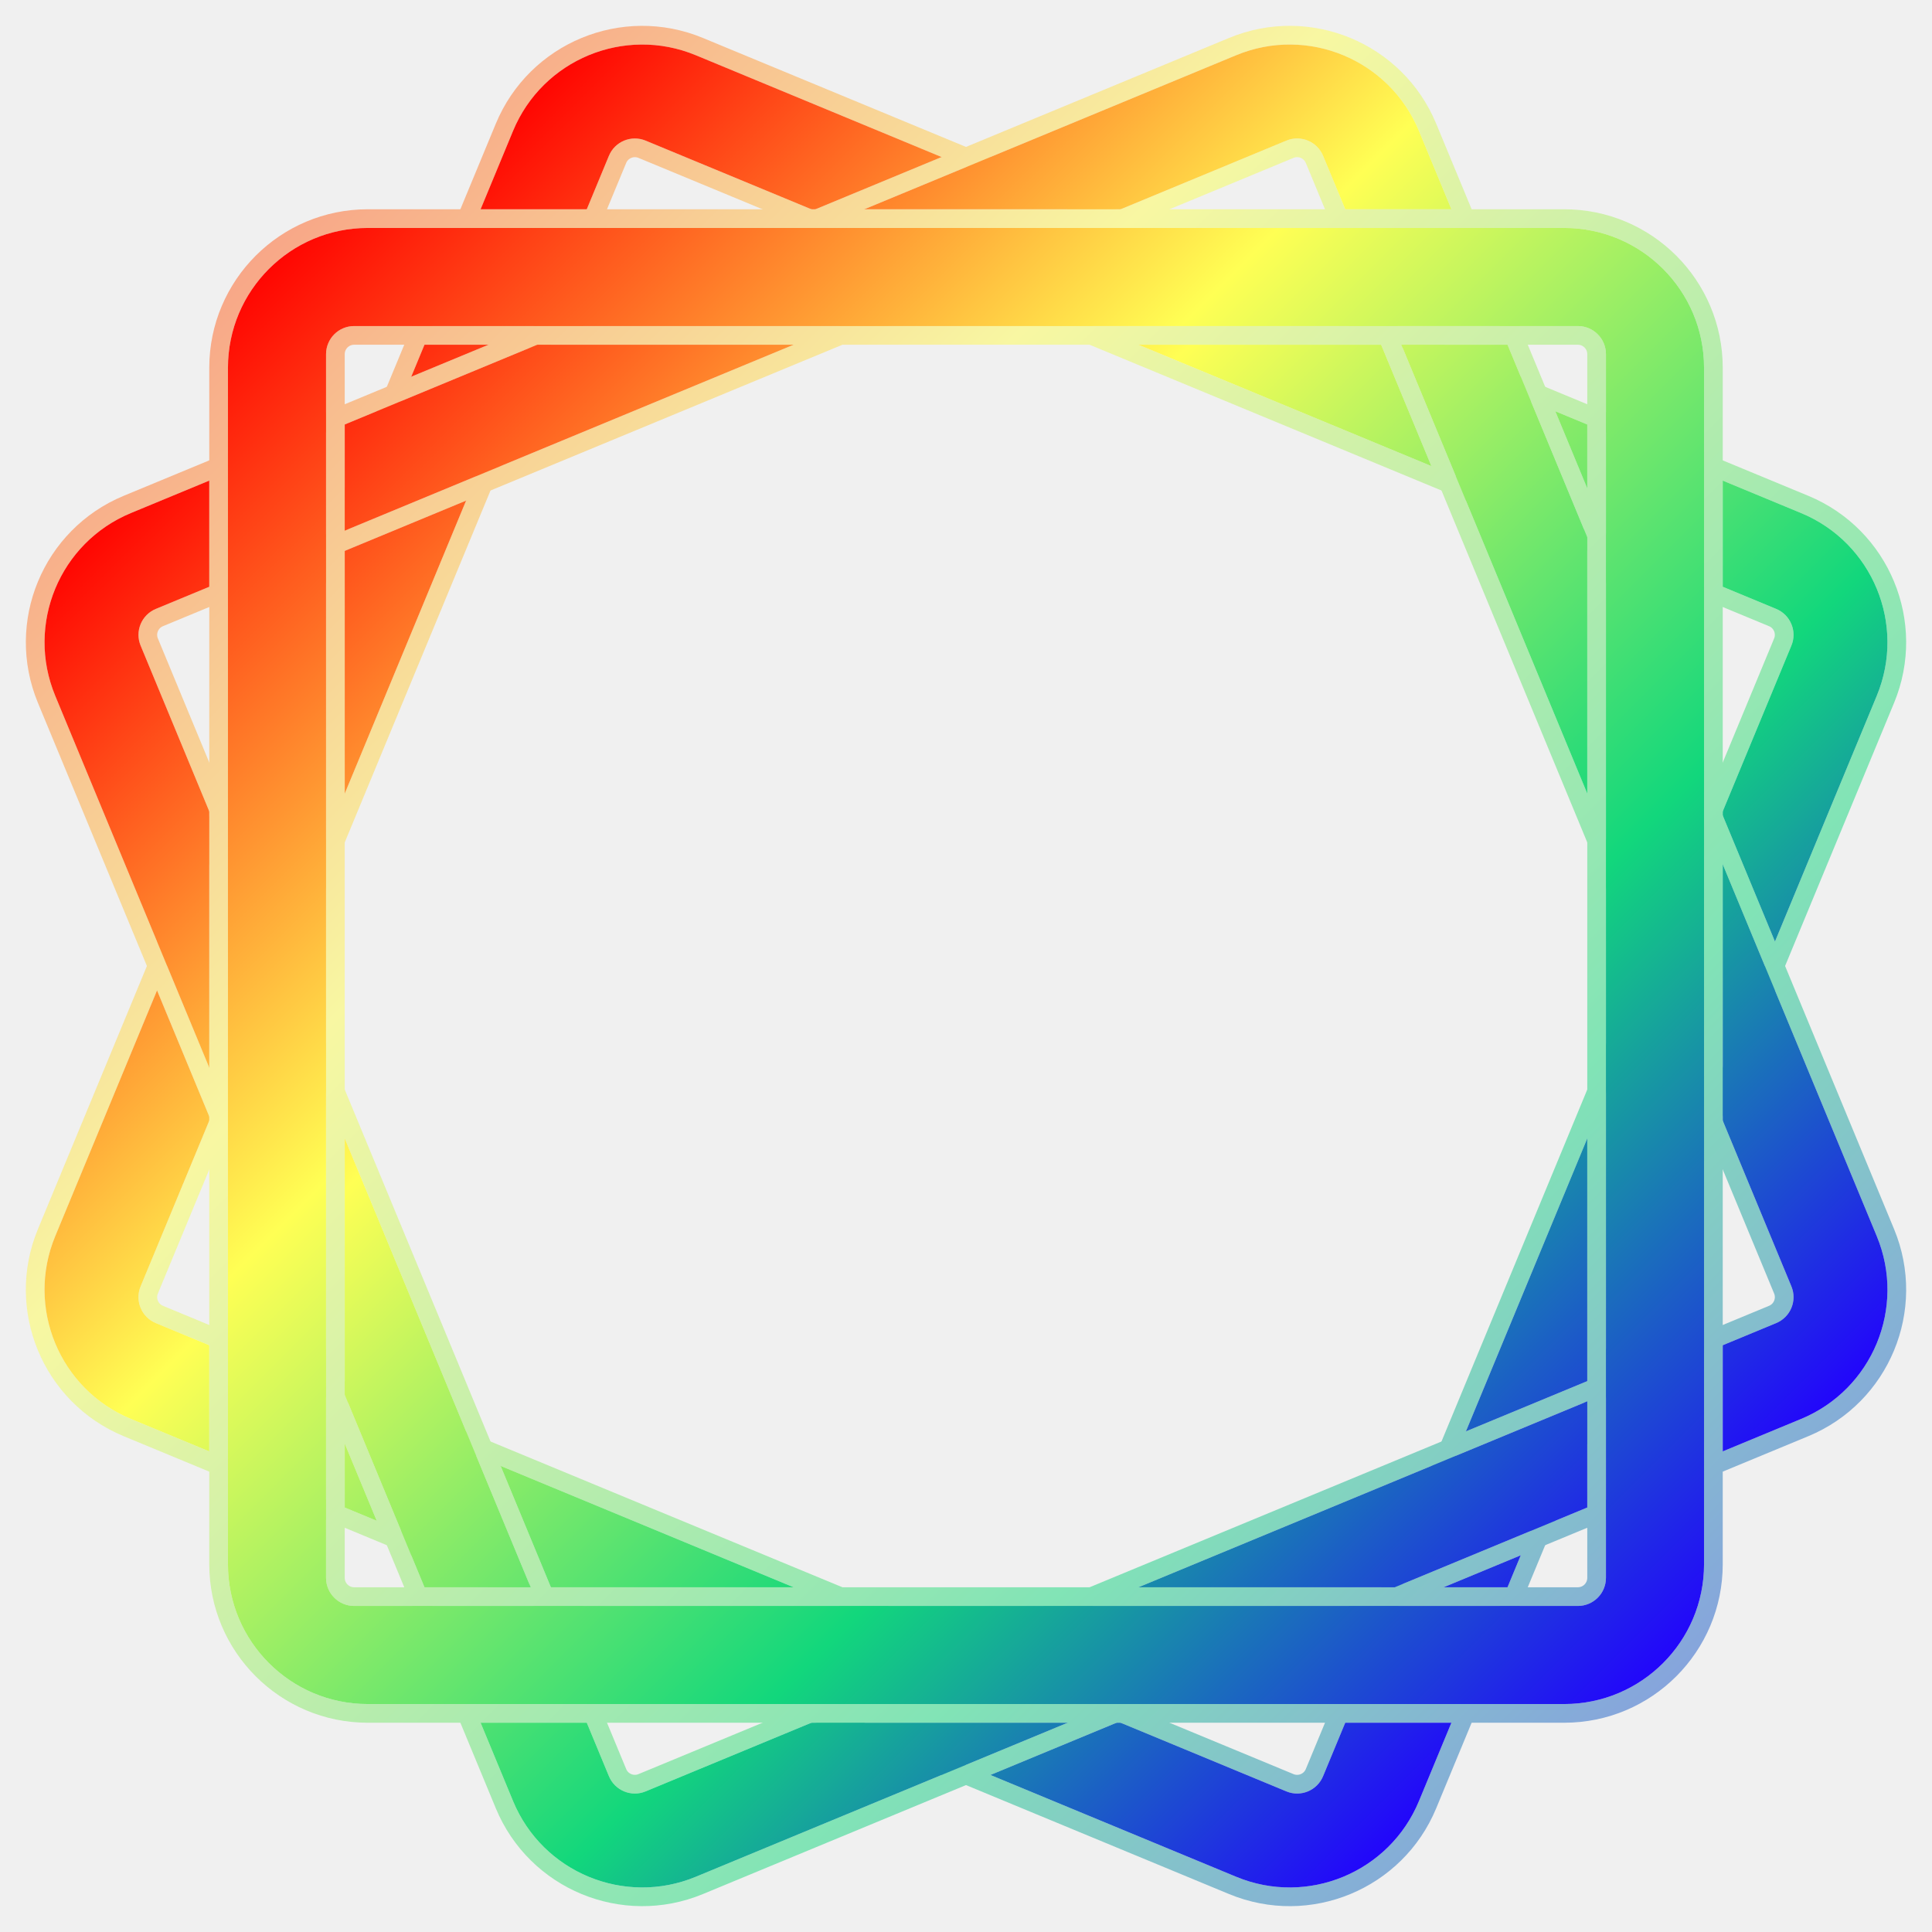
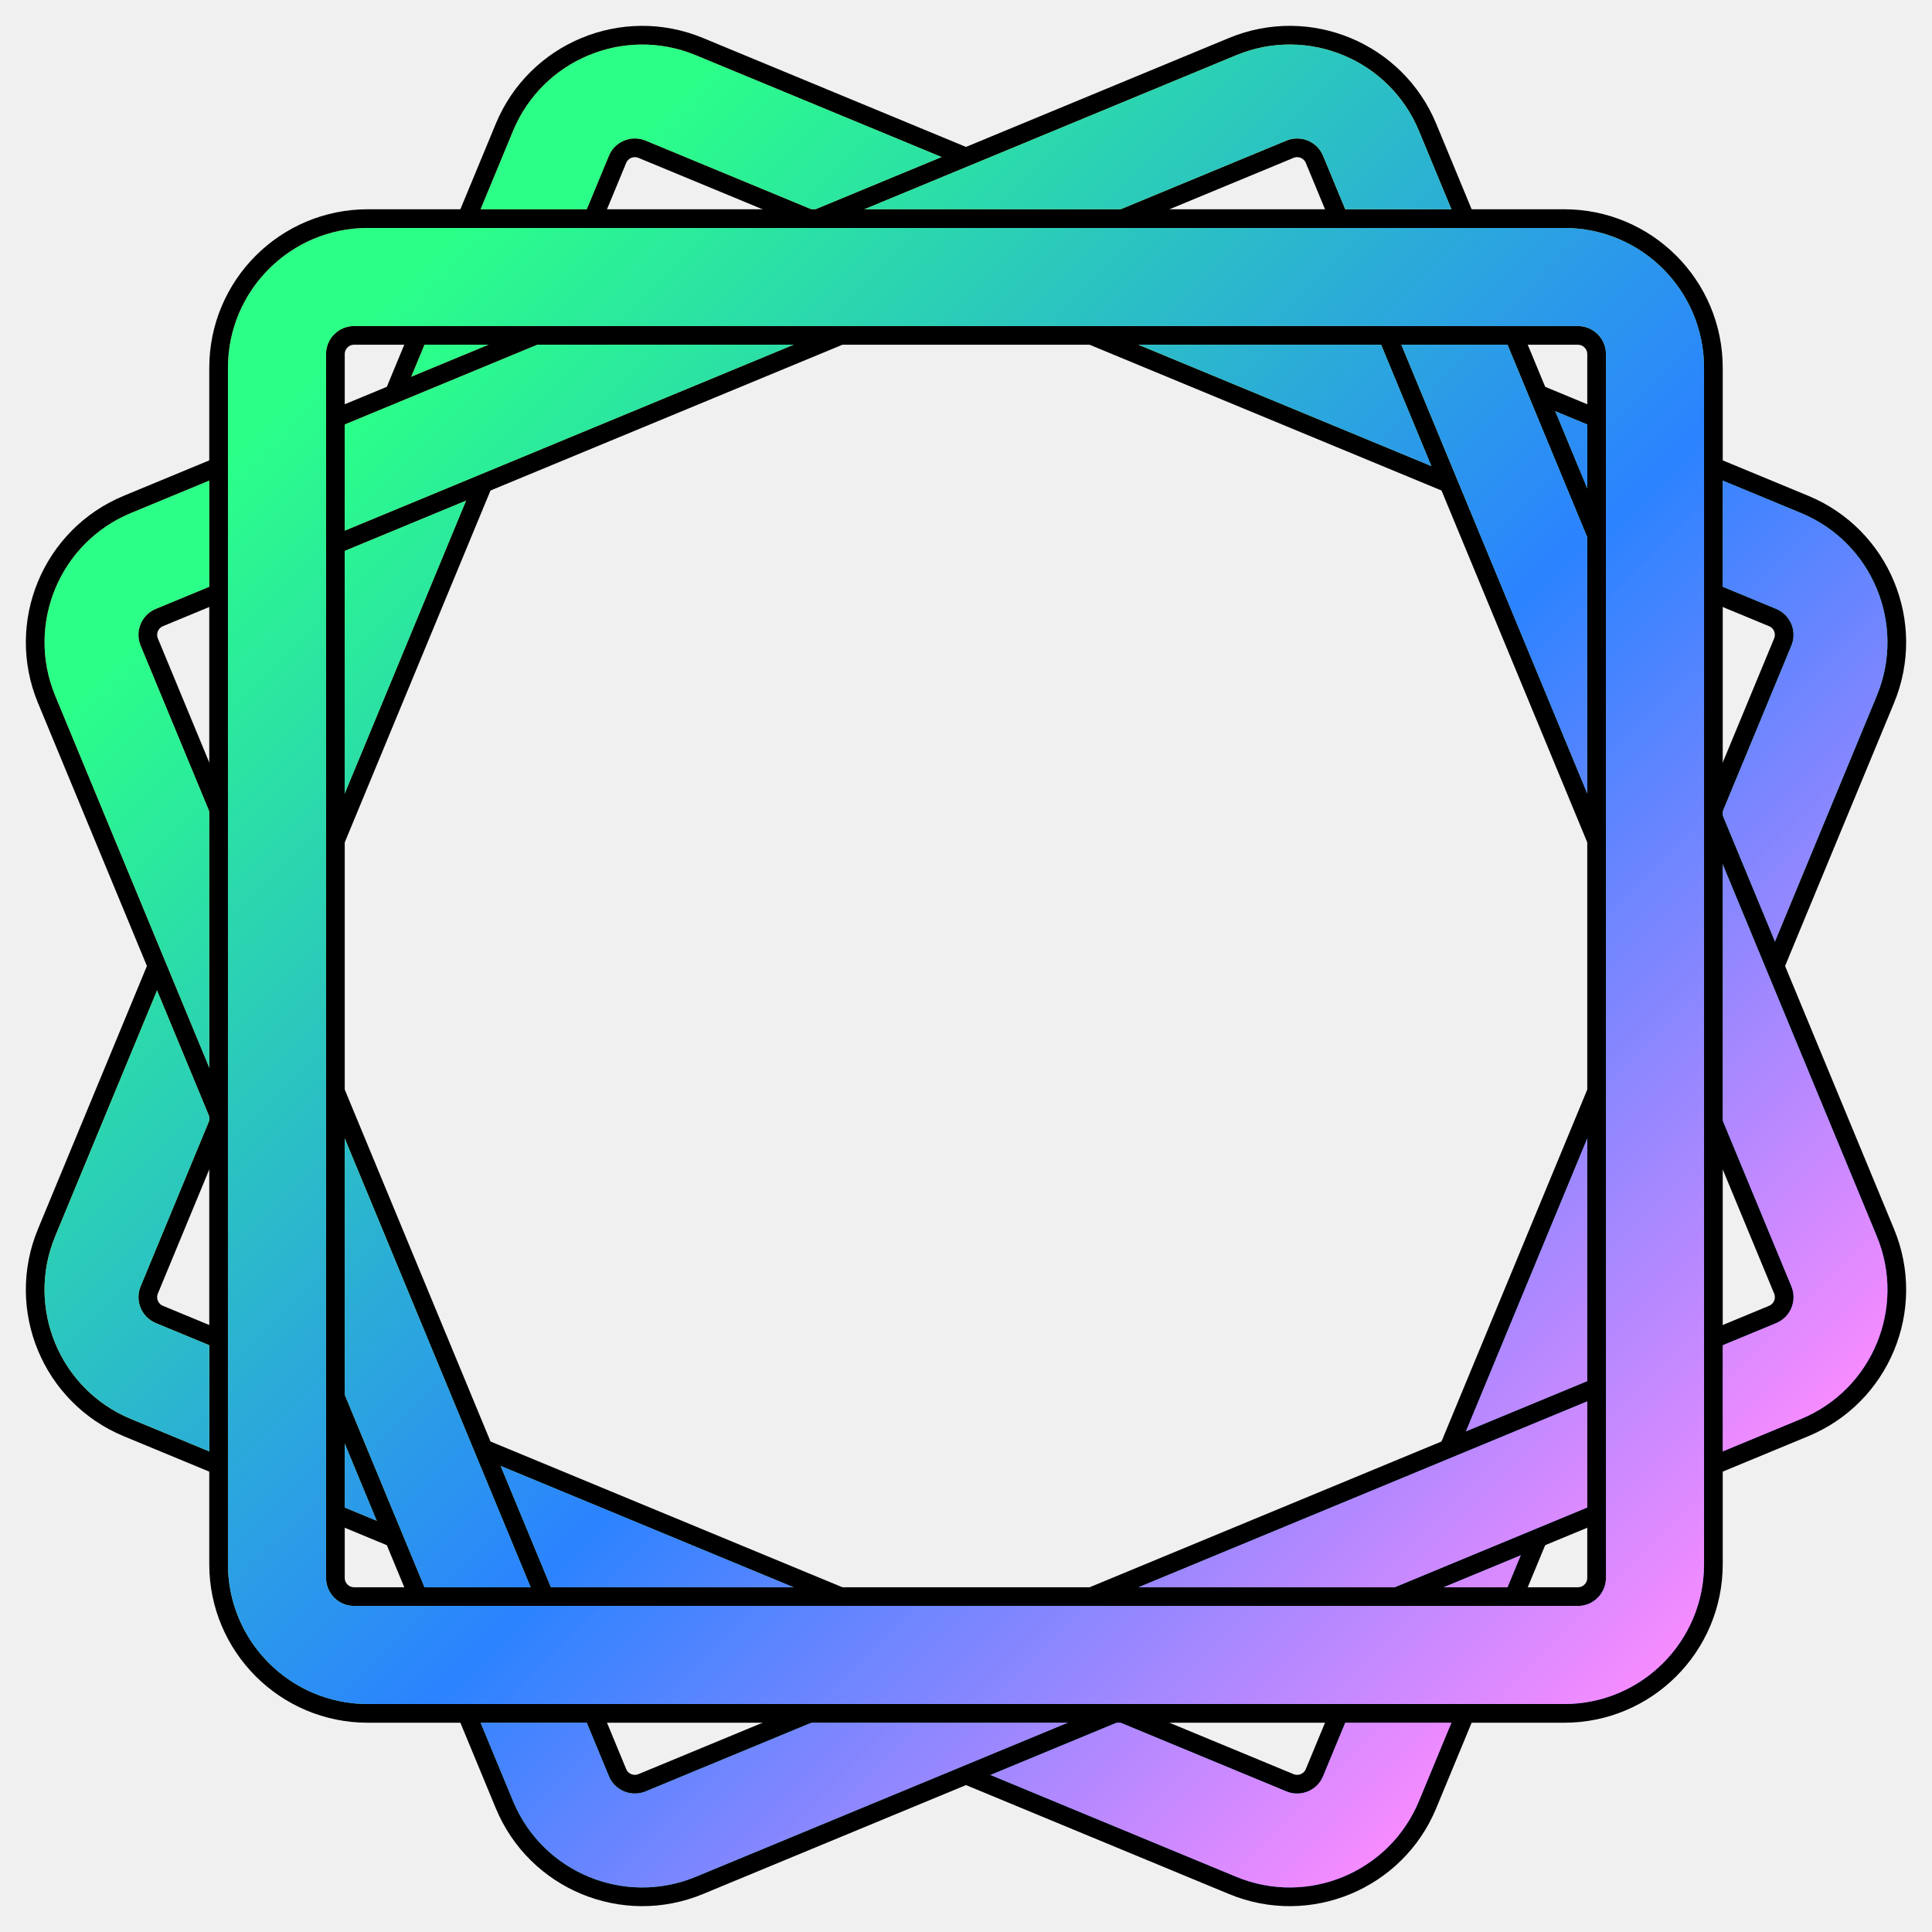
- <svg xmlns="http://www.w3.org/2000/svg" xmlns:xlink="http://www.w3.org/1999/xlink" id="Special_Border" viewBox="0 0 1034 1034">
+ <svg xmlns="http://www.w3.org/2000/svg" xmlns:xlink="http://www.w3.org/1999/xlink" viewBox="0 0 1034 1034">
  <defs>
    <style>
      .cls-1 {
        mask: url(#mask);
      }

      .cls-2 {
-         filter: url(#luminosity-invert);
-       }
- 
-       .cls-3 {
        stroke: #fff;
      }

-       .cls-3, .cls-4, .cls-5, .cls-6 {
-         stroke-width: 60px;
-       }
- 
-       .cls-3, .cls-4, .cls-5, .cls-6, .cls-7 {
+       .cls-2, .cls-3, .cls-4, .cls-5, .cls-6, .cls-7, .cls-8, .cls-9 {
        fill: none;
        stroke-miterlimit: 10;
      }

+       .cls-2, .cls-3, .cls-4, .cls-5, .cls-6, .cls-7, .cls-9 {
+         stroke-width: 60px;
+       }
+ 
+       .cls-3 {
+         stroke: url(#Logo_gradient_desaturated-3);
+       }
+ 
+       .cls-4 {
+         stroke: url(#Logo_gradient_desaturated-2);
+       }
+ 
+       .cls-5 {
+         stroke: url(#linear-gradient-2);
+       }
+ 
+       .cls-6 {
+         stroke: url(#linear-gradient-3);
+       }
+ 
+       .cls-7 {
+         stroke: url(#Logo_gradient_desaturated);
+       }
+ 
      .cls-8 {
-         fill: url(#linear-gradient);
+         stroke: #000;
+         stroke-width: 10px;
      }

      .cls-9 {
-         mask: url(#mask-1);
-       }
- 
-       .cls-4 {
-         stroke: url(#New_Gradient_Swatch_1-3);
-       }
- 
-       .cls-5 {
-         stroke: url(#New_Gradient_Swatch_1-2);
-       }
- 
-       .cls-6 {
-         stroke: url(#New_Gradient_Swatch_1);
-       }
- 
-       .cls-7 {
-         stroke: #000;
-         stroke-width: 10px;
+         stroke: url(#linear-gradient);
      }
    </style>
-     <filter id="luminosity-invert" x="5" y="5" width="1024" height="1024" color-interpolation-filters="sRGB" filterUnits="userSpaceOnUse">
-       <feColorMatrix result="cm" values="-1 0 0 0 1 0 -1 0 0 1 0 0 -1 0 1 0 0 0 1 0" />
-     </filter>
-     <mask id="mask" x="5" y="5" width="1024" height="1024" maskUnits="userSpaceOnUse">
-       <g class="cls-2">
-         <g>
-           <rect class="cls-7" x="179.5" y="179.5" width="675" height="675" rx="10.03" ry="10.03" transform="translate(237.2 -158.49) rotate(22.5)" />
-           <rect class="cls-7" x="117" y="117" width="800" height="800" rx="79.85" ry="79.85" transform="translate(237.2 -158.49) rotate(22.5)" />
-           <rect class="cls-7" x="179.5" y="179.5" width="675" height="675" rx="10.03" ry="10.03" transform="translate(-158.49 237.2) rotate(-22.5)" />
-           <rect class="cls-7" x="117" y="117" width="800" height="800" rx="79.85" ry="79.85" transform="translate(-158.49 237.2) rotate(-22.5)" />
-           <rect class="cls-7" x="179.5" y="179.5" width="675" height="675" rx="10.03" ry="10.03" />
-           <rect class="cls-7" x="117" y="117" width="800" height="800" rx="79.85" ry="79.85" />
-         </g>
+     <linearGradient id="Logo_gradient_desaturated" data-name="Logo gradient desaturated" x1="53.97" y1="325.21" x2="980.03" y2="708.79" gradientUnits="userSpaceOnUse">
+       <stop offset="0" stop-color="#da5821" />
+       <stop offset=".35" stop-color="#dada68" />
+       <stop offset=".71" stop-color="#29b171" />
+       <stop offset="1" stop-color="#3f5eda" />
+     </linearGradient>
+     <linearGradient id="Logo_gradient_desaturated-2" data-name="Logo gradient desaturated" x1="325.21" y1="53.97" x2="708.79" y2="980.03" xlink:href="#Logo_gradient_desaturated" />
+     <linearGradient id="Logo_gradient_desaturated-3" data-name="Logo gradient desaturated" x1="137.5" y1="137.5" x2="896.5" y2="896.5" xlink:href="#Logo_gradient_desaturated" />
+     <mask id="mask" x="13.83" y="13.83" width="1006.33" height="1006.33" maskUnits="userSpaceOnUse">
+       <g>
+         <rect id="_x33__inner-4" data-name="_x33__inner" class="cls-2" x="147" y="147" width="740" height="740" rx="40" ry="40" transform="translate(237.2 -158.49) rotate(22.5)" />
+         <rect class="cls-8" x="179.5" y="179.5" width="675" height="675" rx="10.03" ry="10.03" transform="translate(237.2 -158.49) rotate(22.5)" />
+         <rect class="cls-8" x="117" y="117" width="800" height="800" rx="79.85" ry="79.85" transform="translate(237.2 -158.49) rotate(22.5)" />
+         <rect id="_x33__inner-5" data-name="_x33__inner" class="cls-2" x="147" y="147" width="740" height="740" rx="40" ry="40" transform="translate(-158.49 237.2) rotate(-22.5)" />
+         <rect class="cls-8" x="179.5" y="179.5" width="675" height="675" rx="10.03" ry="10.03" transform="translate(-158.49 237.2) rotate(-22.5)" />
+         <rect class="cls-8" x="117" y="117" width="800" height="800" rx="79.85" ry="79.85" transform="translate(-158.49 237.2) rotate(-22.5)" />
+         <rect id="_x33__inner-6" data-name="_x33__inner" class="cls-2" x="147" y="147" width="740" height="740" rx="40" ry="40" />
+         <rect class="cls-8" x="179.5" y="179.5" width="675" height="675" rx="10.03" ry="10.03" />
+         <rect class="cls-8" x="117" y="117" width="800" height="800" rx="79.85" ry="79.85" />
      </g>
    </mask>
-     <linearGradient id="linear-gradient" x1="5" y1="5" x2="1029" y2="1029" gradientUnits="userSpaceOnUse">
-       <stop offset="0" stop-color="red" stop-opacity=".5" />
-       <stop offset=".35" stop-color="#ffff54" stop-opacity=".5" />
-       <stop offset=".69" stop-color="#12d77c" stop-opacity=".5" />
-       <stop offset="1" stop-color="#2300ff" stop-opacity=".5" />
+     <linearGradient id="linear-gradient" x1="53.97" y1="325.21" x2="980.03" y2="708.79" gradientUnits="userSpaceOnUse">
+       <stop offset=".06" stop-color="#2bff88" />
+       <stop offset=".57" stop-color="#2b83ff" />
+       <stop offset="1" stop-color="#fa8bff" />
    </linearGradient>
-     <mask id="mask-1" x="13.83" y="13.83" width="1006.33" height="1006.33" maskUnits="userSpaceOnUse">
+     <linearGradient id="linear-gradient-2" x1="325.21" y1="53.97" x2="708.79" y2="980.03" xlink:href="#linear-gradient" />
+     <linearGradient id="linear-gradient-3" x1="137.5" y1="137.5" x2="896.5" y2="896.5" xlink:href="#linear-gradient" />
+   </defs>
+   <g id="Black_border">
+     <g id="Single_Square_Part_copy_3">
+       <rect id="_x33__inner" class="cls-7" x="147" y="147" width="740" height="740" rx="40" ry="40" transform="translate(237.2 -158.49) rotate(22.5)" />
+       <rect class="cls-8" x="179.5" y="179.5" width="675" height="675" rx="10.03" ry="10.03" transform="translate(237.2 -158.49) rotate(22.5)" />
+       <rect class="cls-8" x="117" y="117" width="800" height="800" rx="79.85" ry="79.85" transform="translate(237.2 -158.49) rotate(22.5)" />
+     </g>
+     <g id="Single_Square_Part_copy_3-2" data-name="Single_Square_Part_copy_3">
+       <rect id="_x33__inner-2" data-name="_x33__inner" class="cls-4" x="147" y="147" width="740" height="740" rx="40" ry="40" transform="translate(-158.49 237.2) rotate(-22.5)" />
+       <rect class="cls-8" x="179.5" y="179.5" width="675" height="675" rx="10.03" ry="10.03" transform="translate(-158.49 237.2) rotate(-22.5)" />
+       <rect class="cls-8" x="117" y="117" width="800" height="800" rx="79.85" ry="79.85" transform="translate(-158.49 237.2) rotate(-22.5)" />
+     </g>
+     <g id="Single_Square_Part_copy_3-3" data-name="Single_Square_Part_copy_3">
+       <rect id="_x33__inner-3" data-name="_x33__inner" class="cls-3" x="147" y="147" width="740" height="740" rx="40" ry="40" />
+       <rect class="cls-8" x="179.5" y="179.5" width="675" height="675" rx="10.03" ry="10.03" />
+       <rect class="cls-8" x="117" y="117" width="800" height="800" rx="79.85" ry="79.85" />
+     </g>
+   </g>
+   <g id="Logo_gradient_type_3">
+     <g class="cls-1">
      <g>
-         <rect id="_x33__inner" class="cls-3" x="147" y="147" width="740" height="740" rx="40" ry="40" transform="translate(237.2 -158.49) rotate(22.5)" />
-         <rect class="cls-7" x="179.5" y="179.5" width="675" height="675" rx="10.03" ry="10.03" transform="translate(237.2 -158.49) rotate(22.5)" />
-         <rect class="cls-7" x="117" y="117" width="800" height="800" rx="79.85" ry="79.85" transform="translate(237.2 -158.49) rotate(22.5)" />
-         <rect id="_x33__inner-2" data-name="_x33__inner" class="cls-3" x="147" y="147" width="740" height="740" rx="40" ry="40" transform="translate(-158.49 237.2) rotate(-22.5)" />
-         <rect class="cls-7" x="179.5" y="179.5" width="675" height="675" rx="10.03" ry="10.03" transform="translate(-158.49 237.2) rotate(-22.5)" />
-         <rect class="cls-7" x="117" y="117" width="800" height="800" rx="79.85" ry="79.85" transform="translate(-158.49 237.2) rotate(-22.5)" />
-         <rect id="_x33__inner-3" data-name="_x33__inner" class="cls-3" x="147" y="147" width="740" height="740" rx="40" ry="40" />
-         <rect class="cls-7" x="179.5" y="179.5" width="675" height="675" rx="10.03" ry="10.03" />
-         <rect class="cls-7" x="117" y="117" width="800" height="800" rx="79.85" ry="79.85" />
+         <rect id="_x33__inner-7" data-name="_x33__inner" class="cls-9" x="147" y="147" width="740" height="740" rx="40" ry="40" transform="translate(237.2 -158.49) rotate(22.5)" />
+         <rect id="_x33__inner-8" data-name="_x33__inner" class="cls-5" x="147" y="147" width="740" height="740" rx="40" ry="40" transform="translate(-158.49 237.2) rotate(-22.5)" />
+         <rect id="_x33__inner-9" data-name="_x33__inner" class="cls-6" x="147" y="147" width="740" height="740" rx="40" ry="40" />
      </g>
-     </mask>
-     <linearGradient id="New_Gradient_Swatch_1" data-name="New Gradient Swatch 1" x1="53.97" y1="325.21" x2="980.03" y2="708.79" gradientUnits="userSpaceOnUse">
-       <stop offset="0" stop-color="red" />
-       <stop offset=".35" stop-color="#ffff54" />
-       <stop offset=".69" stop-color="#12d77c" />
-       <stop offset="1" stop-color="#2300ff" />
-     </linearGradient>
-     <linearGradient id="New_Gradient_Swatch_1-2" data-name="New Gradient Swatch 1" x1="325.21" y1="53.97" x2="708.79" y2="980.03" xlink:href="#New_Gradient_Swatch_1" />
-     <linearGradient id="New_Gradient_Swatch_1-3" data-name="New Gradient Swatch 1" x1="137.5" y1="137.5" x2="896.5" y2="896.5" xlink:href="#New_Gradient_Swatch_1" />
-   </defs>
-   <g class="cls-1">
-     <rect class="cls-8" x="5" y="5" width="1024" height="1024" />
-   </g>
-   <g class="cls-9">
-     <g>
-       <rect id="_x33__inner-4" data-name="_x33__inner" class="cls-6" x="147" y="147" width="740" height="740" rx="40" ry="40" transform="translate(237.2 -158.49) rotate(22.5)" />
-       <rect id="_x33__inner-5" data-name="_x33__inner" class="cls-5" x="147" y="147" width="740" height="740" rx="40" ry="40" transform="translate(-158.49 237.2) rotate(-22.5)" />
-       <rect id="_x33__inner-6" data-name="_x33__inner" class="cls-4" x="147" y="147" width="740" height="740" rx="40" ry="40" />
    </g>
  </g>
</svg>
